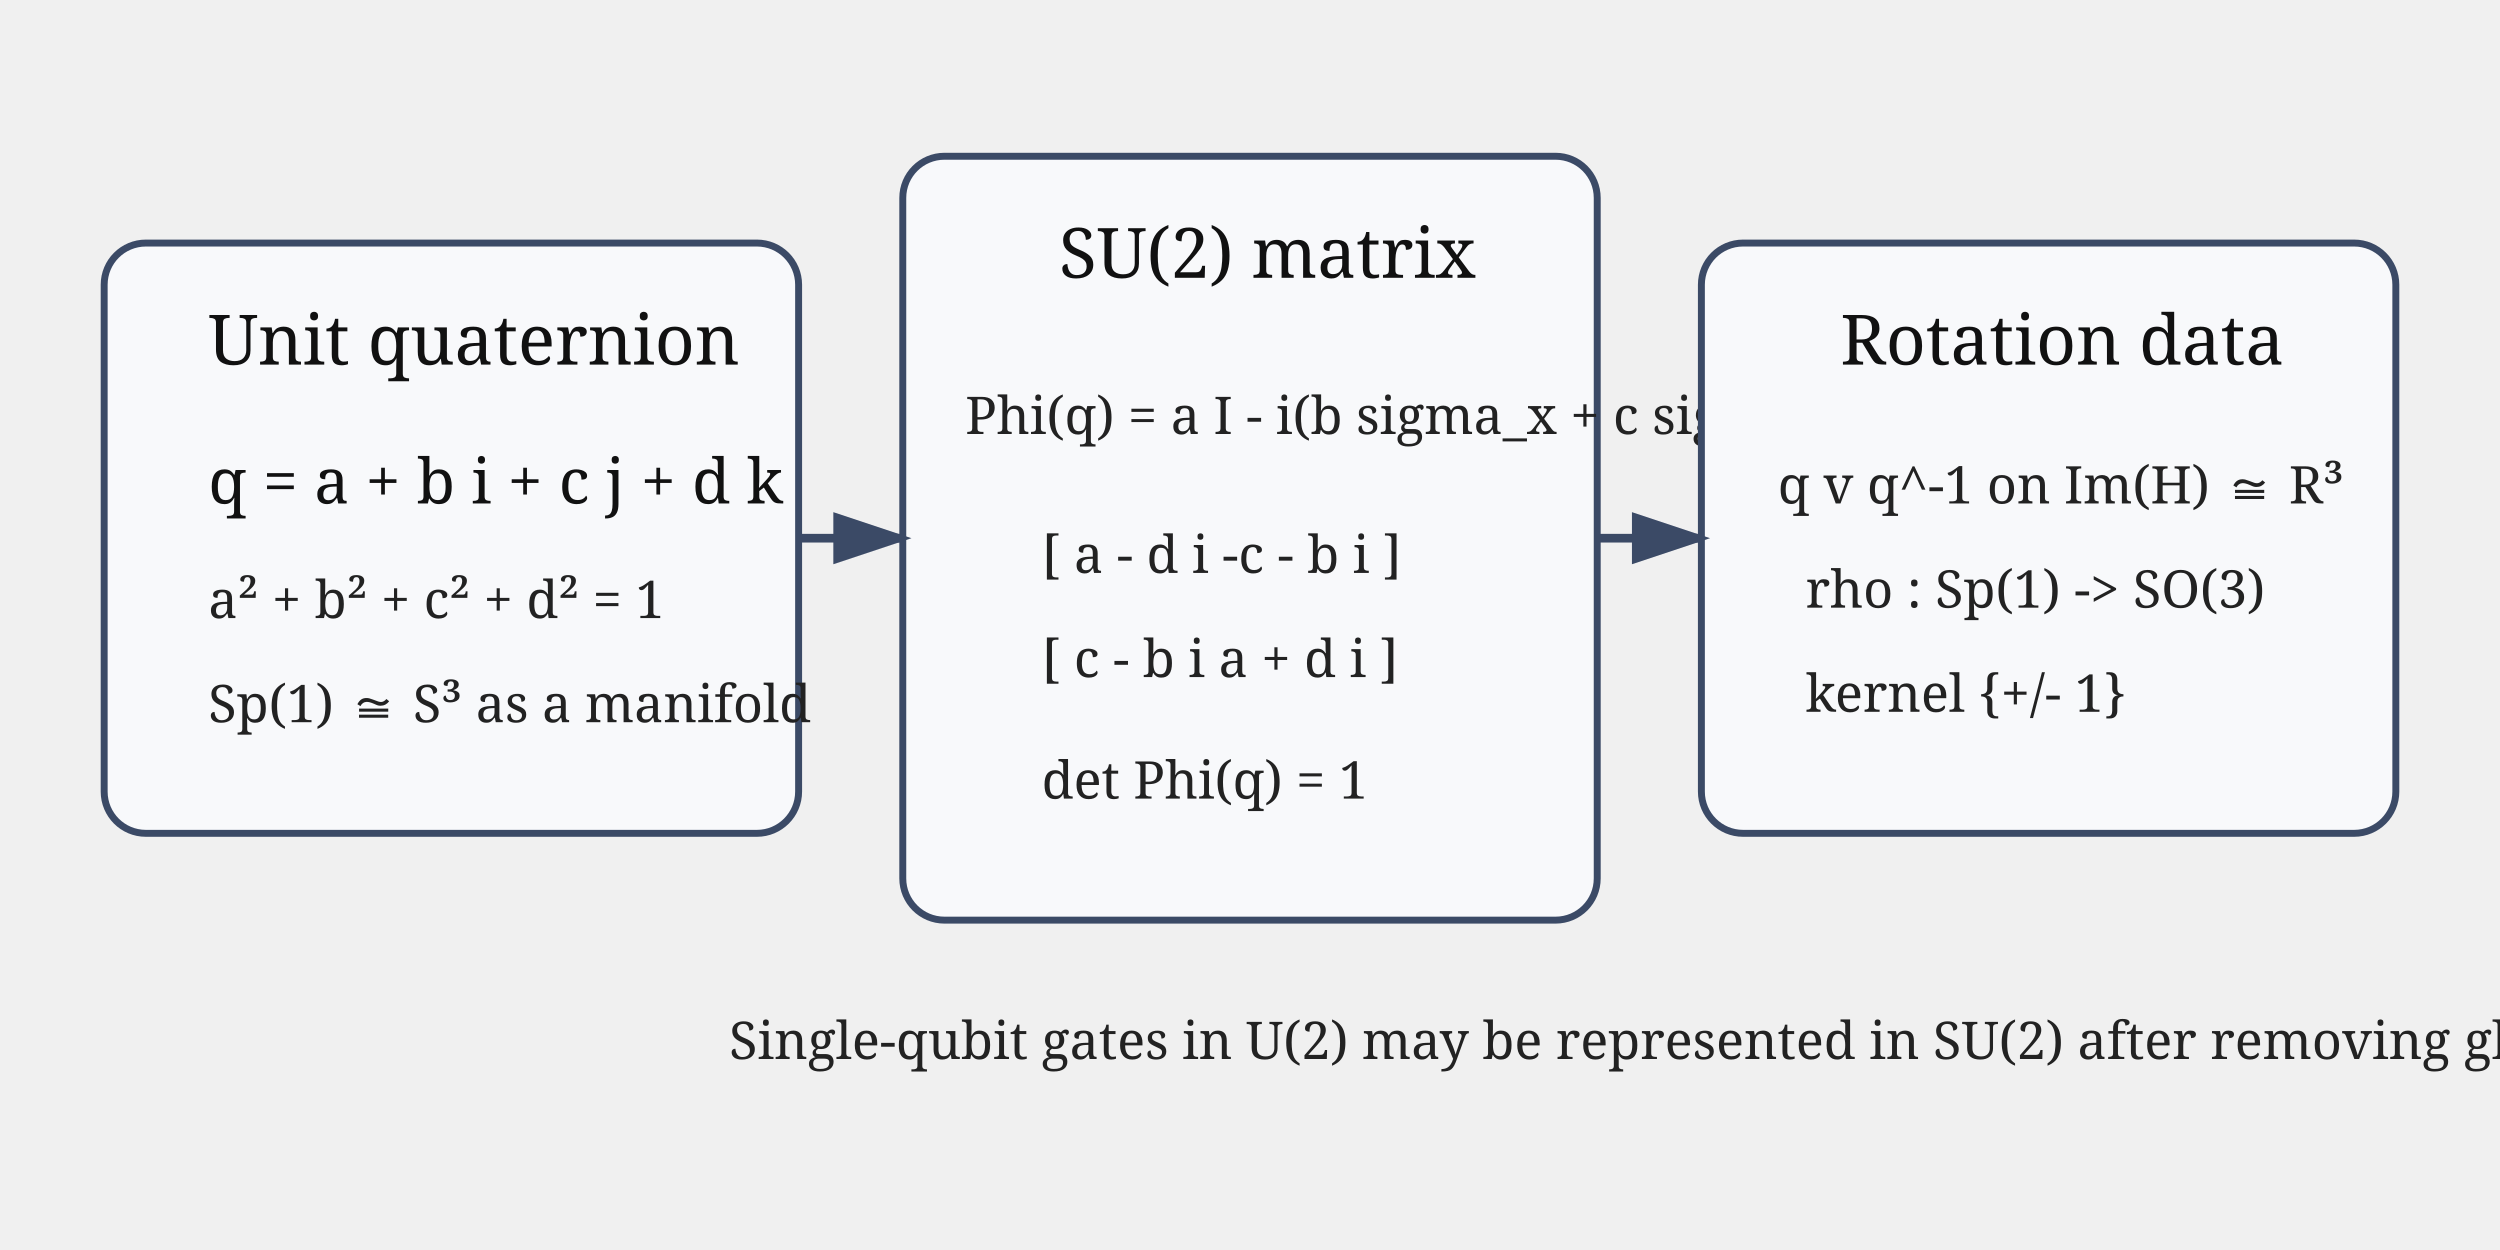
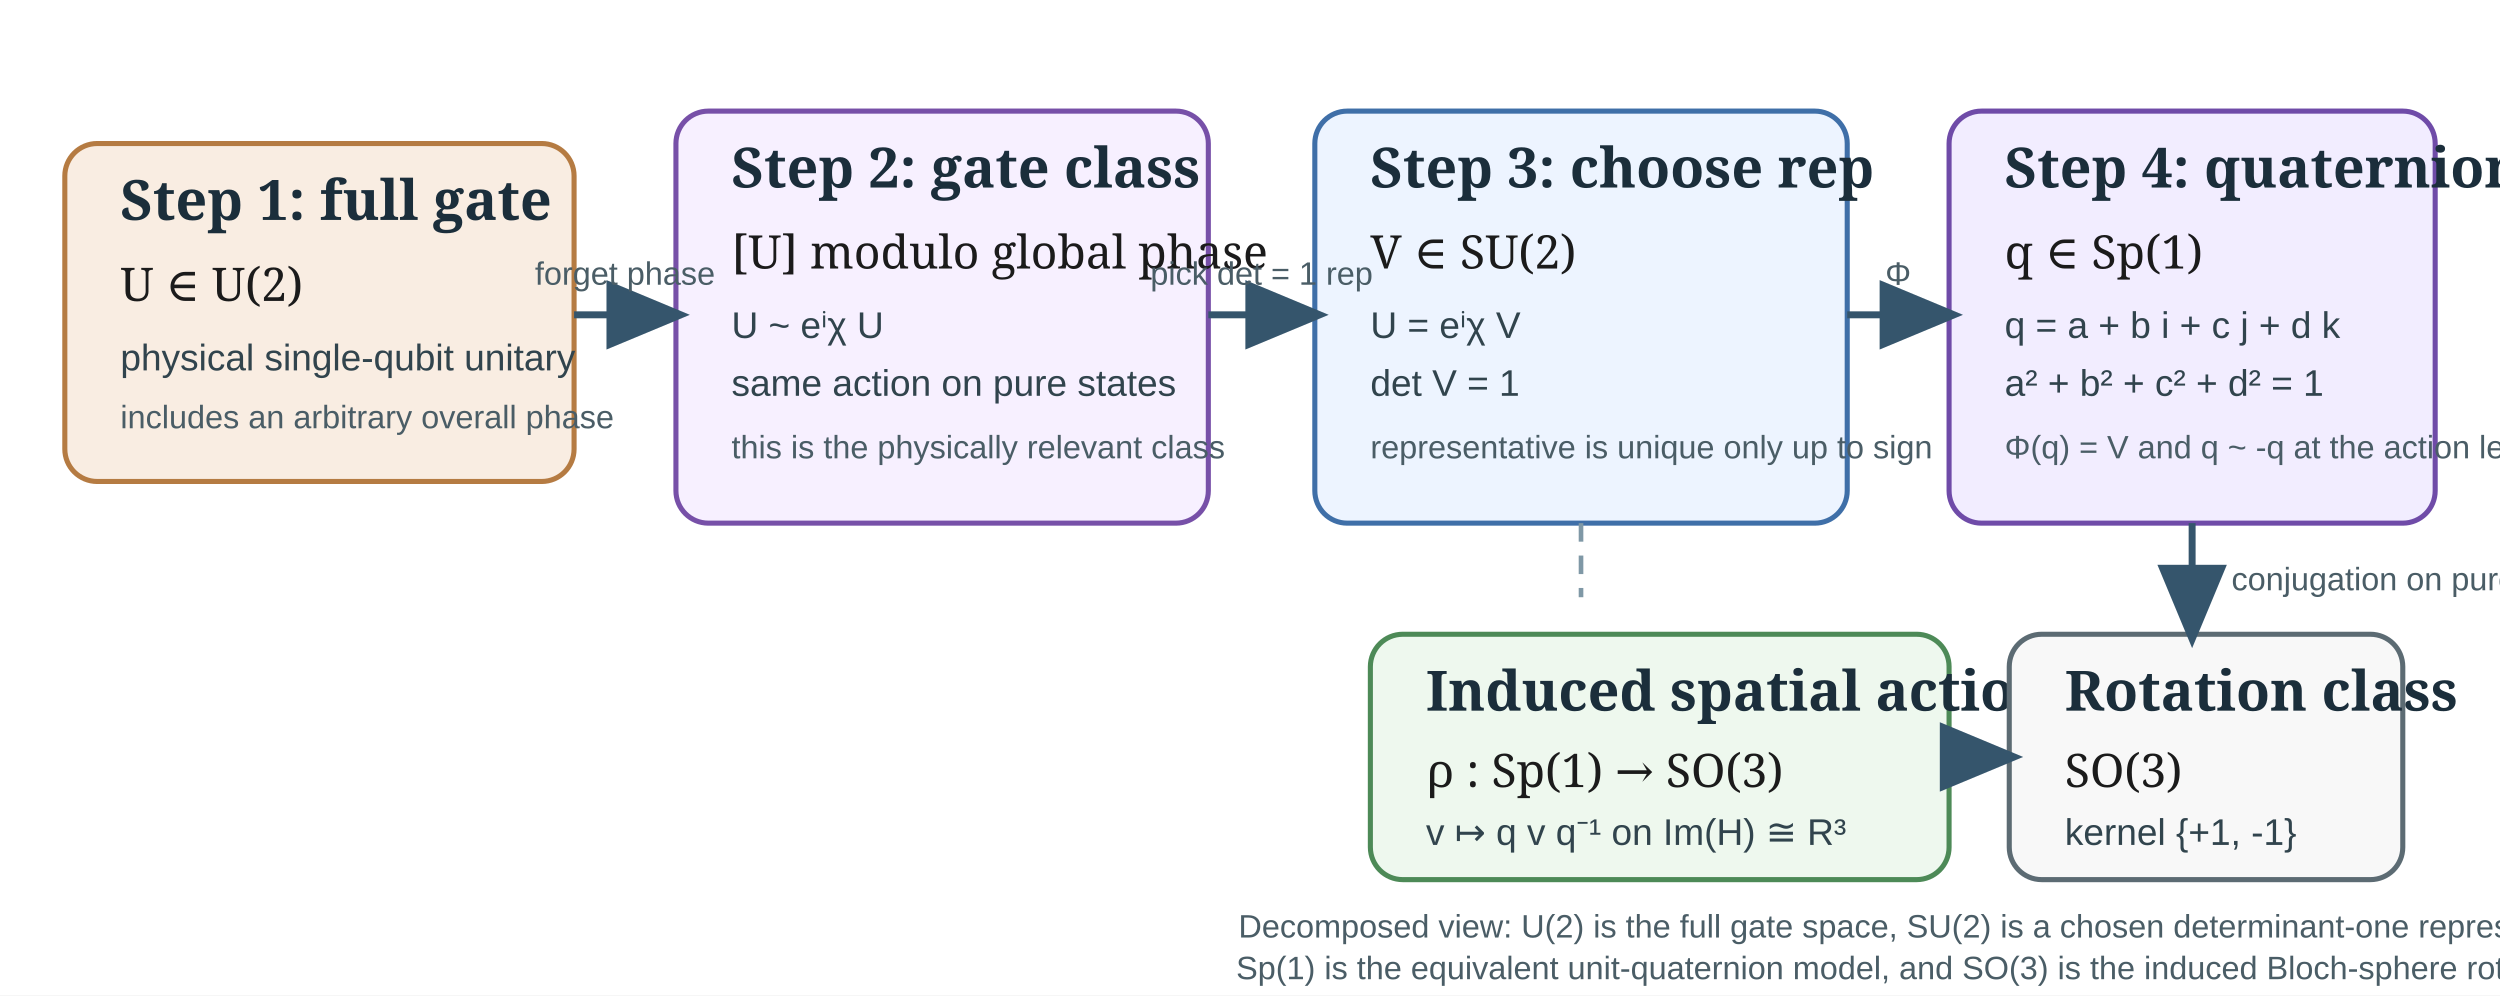
- <svg xmlns="http://www.w3.org/2000/svg" width="720" height="360" viewBox="0 0 720 360" role="img" aria-labelledby="title desc">
-   <style>
-     .label { font: 18px serif; fill: #111; }
-     .small { font: 15px serif; fill: #222; }
-     .box { fill: #f8f9fb; stroke: #3b4a66; stroke-width: 2; rx: 12; ry: 12; }
-     .arrow { stroke: #3b4a66; stroke-width: 2.5; fill: none; marker-end: url(#arrow); }
-     .title { font: 20px serif; fill: #111; }
-   </style>
+ <svg xmlns="http://www.w3.org/2000/svg" width="1080" height="430" viewBox="0 0 1080 430" role="img" aria-labelledby="title desc">
  <defs>
-     <marker id="arrow" markerWidth="10" markerHeight="10" refX="8" refY="3" orient="auto">
-       <path d="M0,0 L9,3 L0,6 Z" fill="#3b4a66" />
+     <marker id="arrow" markerWidth="12" markerHeight="10" refX="10" refY="5" orient="auto">
+       <polygon points="0,0 12,5 0,10" fill="#35556c" />
    </marker>
  </defs>
-   <rect class="box" x="30" y="70" width="200" height="170" />
-   <text class="title" x="60" y="105">Unit quaternion</text>
-   <text class="label" x="60" y="145">q = a + b i + c j + d k</text>
-   <text class="small" x="60" y="178">a² + b² + c² + d² = 1</text>
-   <text class="small" x="60" y="208">Sp(1) ≅ S³ as a manifold</text>
-   <rect class="box" x="260" y="45" width="200" height="220" />
-   <text class="title" x="305" y="80">SU(2) matrix</text>
-   <text class="small" x="278" y="125">Phi(q) = a I - i(b sigma_x + c sigma_y + d sigma_z)</text>
-   <text class="small" x="300" y="165">[ a - d i   -c - b i ]</text>
-   <text class="small" x="300" y="195">[ c - b i    a + d i ]</text>
-   <text class="small" x="300" y="230">det Phi(q) = 1</text>
-   <rect class="box" x="490" y="70" width="200" height="170" />
-   <text class="title" x="530" y="105">Rotation data</text>
-   <text class="small" x="512" y="145">q v q^-1 on Im(H) ≅ R³</text>
-   <text class="small" x="520" y="175">rho : Sp(1) -&gt; SO(3)</text>
-   <text class="small" x="520" y="205">kernel {+/- 1}</text>
-   <path class="arrow" d="M230 155 L260 155" />
-   <path class="arrow" d="M460 155 L490 155" />
-   <text class="small" x="210" y="305">Single-qubit gates in U(2) may be represented in SU(2) after removing global phase.</text>
+   <style>
+     .box { stroke-width: 2.2; rx: 14; ry: 14; }
+     .step { font: 700 24px Georgia, serif; fill: #1b2e3b; }
+     .label { font: 20px Georgia, serif; fill: #1b1b1b; }
+     .small { font: 16px Arial, sans-serif; fill: #31444d; }
+     .tiny { font: 14px Arial, sans-serif; fill: #4a5d66; }
+     .arrow { stroke: #35556c; stroke-width: 3; fill: none; marker-end: url(#arrow); }
+     .guide { stroke: #7f98a6; stroke-width: 2; fill: none; stroke-dasharray: 8 6; }
+   </style>
+   <rect x="0" y="0" width="1080" height="430" fill="#ffffff" />
+   <rect class="box" x="28" y="62" width="220" height="146" fill="#f9ede2" stroke="#b57b42" />
+   <text class="step" x="52" y="95">Step 1: full gate</text>
+   <text class="label" x="52" y="130">U ∈ U(2)</text>
+   <text class="small" x="52" y="160">physical single-qubit unitary</text>
+   <text class="tiny" x="52" y="185">includes an arbitrary overall phase</text>
+   <rect class="box" x="292" y="48" width="230" height="178" fill="#f7f0ff" stroke="#7750a8" />
+   <text class="step" x="316" y="81">Step 2: gate class</text>
+   <text class="label" x="316" y="116">[U] modulo global phase</text>
+   <text class="small" x="316" y="146">U ~ eⁱχ U</text>
+   <text class="small" x="316" y="171">same action on pure states</text>
+   <text class="tiny" x="316" y="198">this is the physically relevant class</text>
+   <rect class="box" x="568" y="48" width="230" height="178" fill="#edf4ff" stroke="#3f6fa8" />
+   <text class="step" x="592" y="81">Step 3: choose rep</text>
+   <text class="label" x="592" y="116">V ∈ SU(2)</text>
+   <text class="small" x="592" y="146">U = eⁱχ V</text>
+   <text class="small" x="592" y="171">det V = 1</text>
+   <text class="tiny" x="592" y="198">representative is unique only up to sign</text>
+   <rect class="box" x="842" y="48" width="210" height="178" fill="#f2edff" stroke="#6f4ba8" />
+   <text class="step" x="866" y="81">Step 4: quaternion</text>
+   <text class="label" x="866" y="116">q ∈ Sp(1)</text>
+   <text class="small" x="866" y="146">q = a + b i + c j + d k</text>
+   <text class="small" x="866" y="171">a² + b² + c² + d² = 1</text>
+   <text class="tiny" x="866" y="198">Φ(q) = V and q ~ -q at the action level</text>
+   <path class="arrow" d="M248 136 H292" />
+   <text class="tiny" x="270" y="123" text-anchor="middle">forget phase</text>
+   <path class="arrow" d="M522 136 H568" />
+   <text class="tiny" x="545" y="123" text-anchor="middle">pick det = 1 rep</text>
+   <path class="arrow" d="M798 136 H842" />
+   <text class="tiny" x="820" y="123" text-anchor="middle">Φ</text>
+   <rect class="box" x="592" y="274" width="250" height="106" fill="#eef8ee" stroke="#4d8a57" />
+   <text class="step" x="616" y="307">Induced spatial action</text>
+   <text class="label" x="616" y="340">ρ : Sp(1) → SO(3)</text>
+   <text class="small" x="616" y="365">v ↦ q v q⁻¹ on Im(H) ≅ R³</text>
+   <rect class="box" x="868" y="274" width="170" height="106" fill="#f8f8f8" stroke="#5c6b73" />
+   <text class="step" x="892" y="307">Rotation class</text>
+   <text class="label" x="892" y="340">SO(3)</text>
+   <text class="small" x="892" y="365">kernel {+1, -1}</text>
+   <path class="arrow" d="M947 226 V274" />
+   <text class="tiny" x="964" y="255">conjugation on pure quaternions</text>
+   <path class="arrow" d="M842 327 H868" />
+   <path class="guide" d="M683 226 V258" />
+   <text class="tiny" x="535" y="405">Decomposed view: U(2) is the full gate space, SU(2) is a chosen determinant-one representative space,</text>
+   <text class="tiny" x="534" y="423">Sp(1) is the equivalent unit-quaternion model, and SO(3) is the induced Bloch-sphere rotation action.</text>
</svg>
